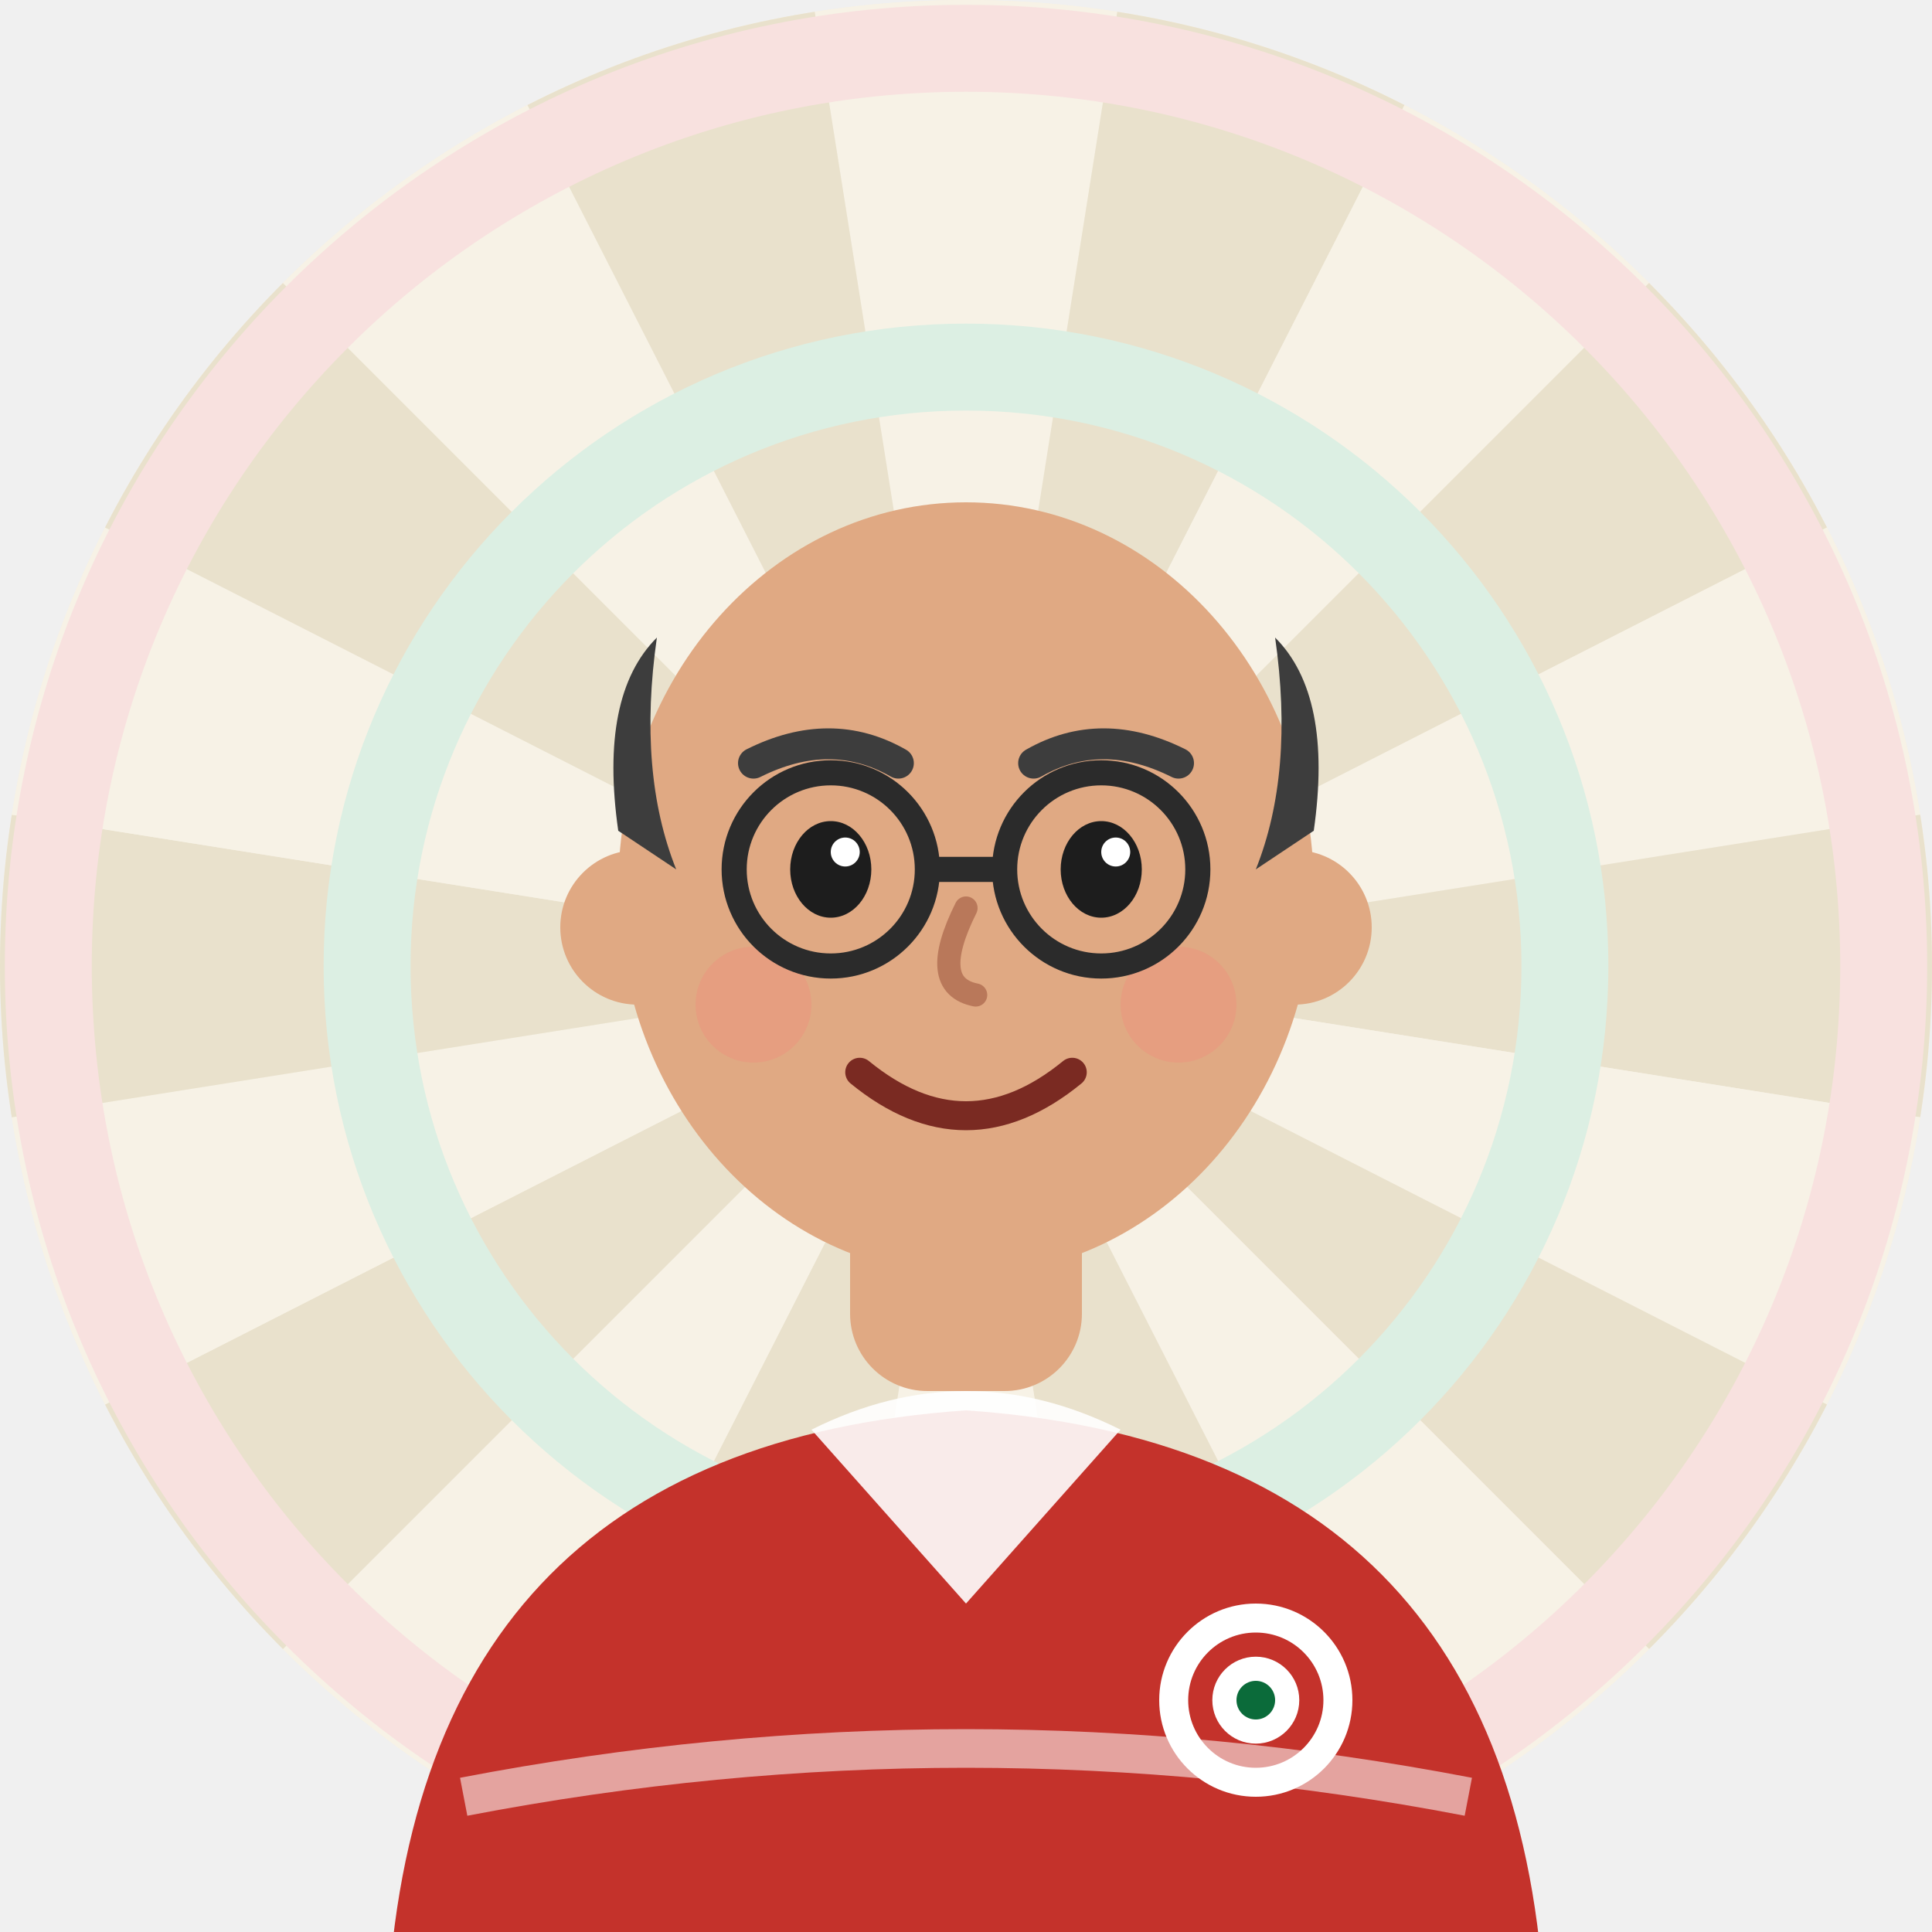
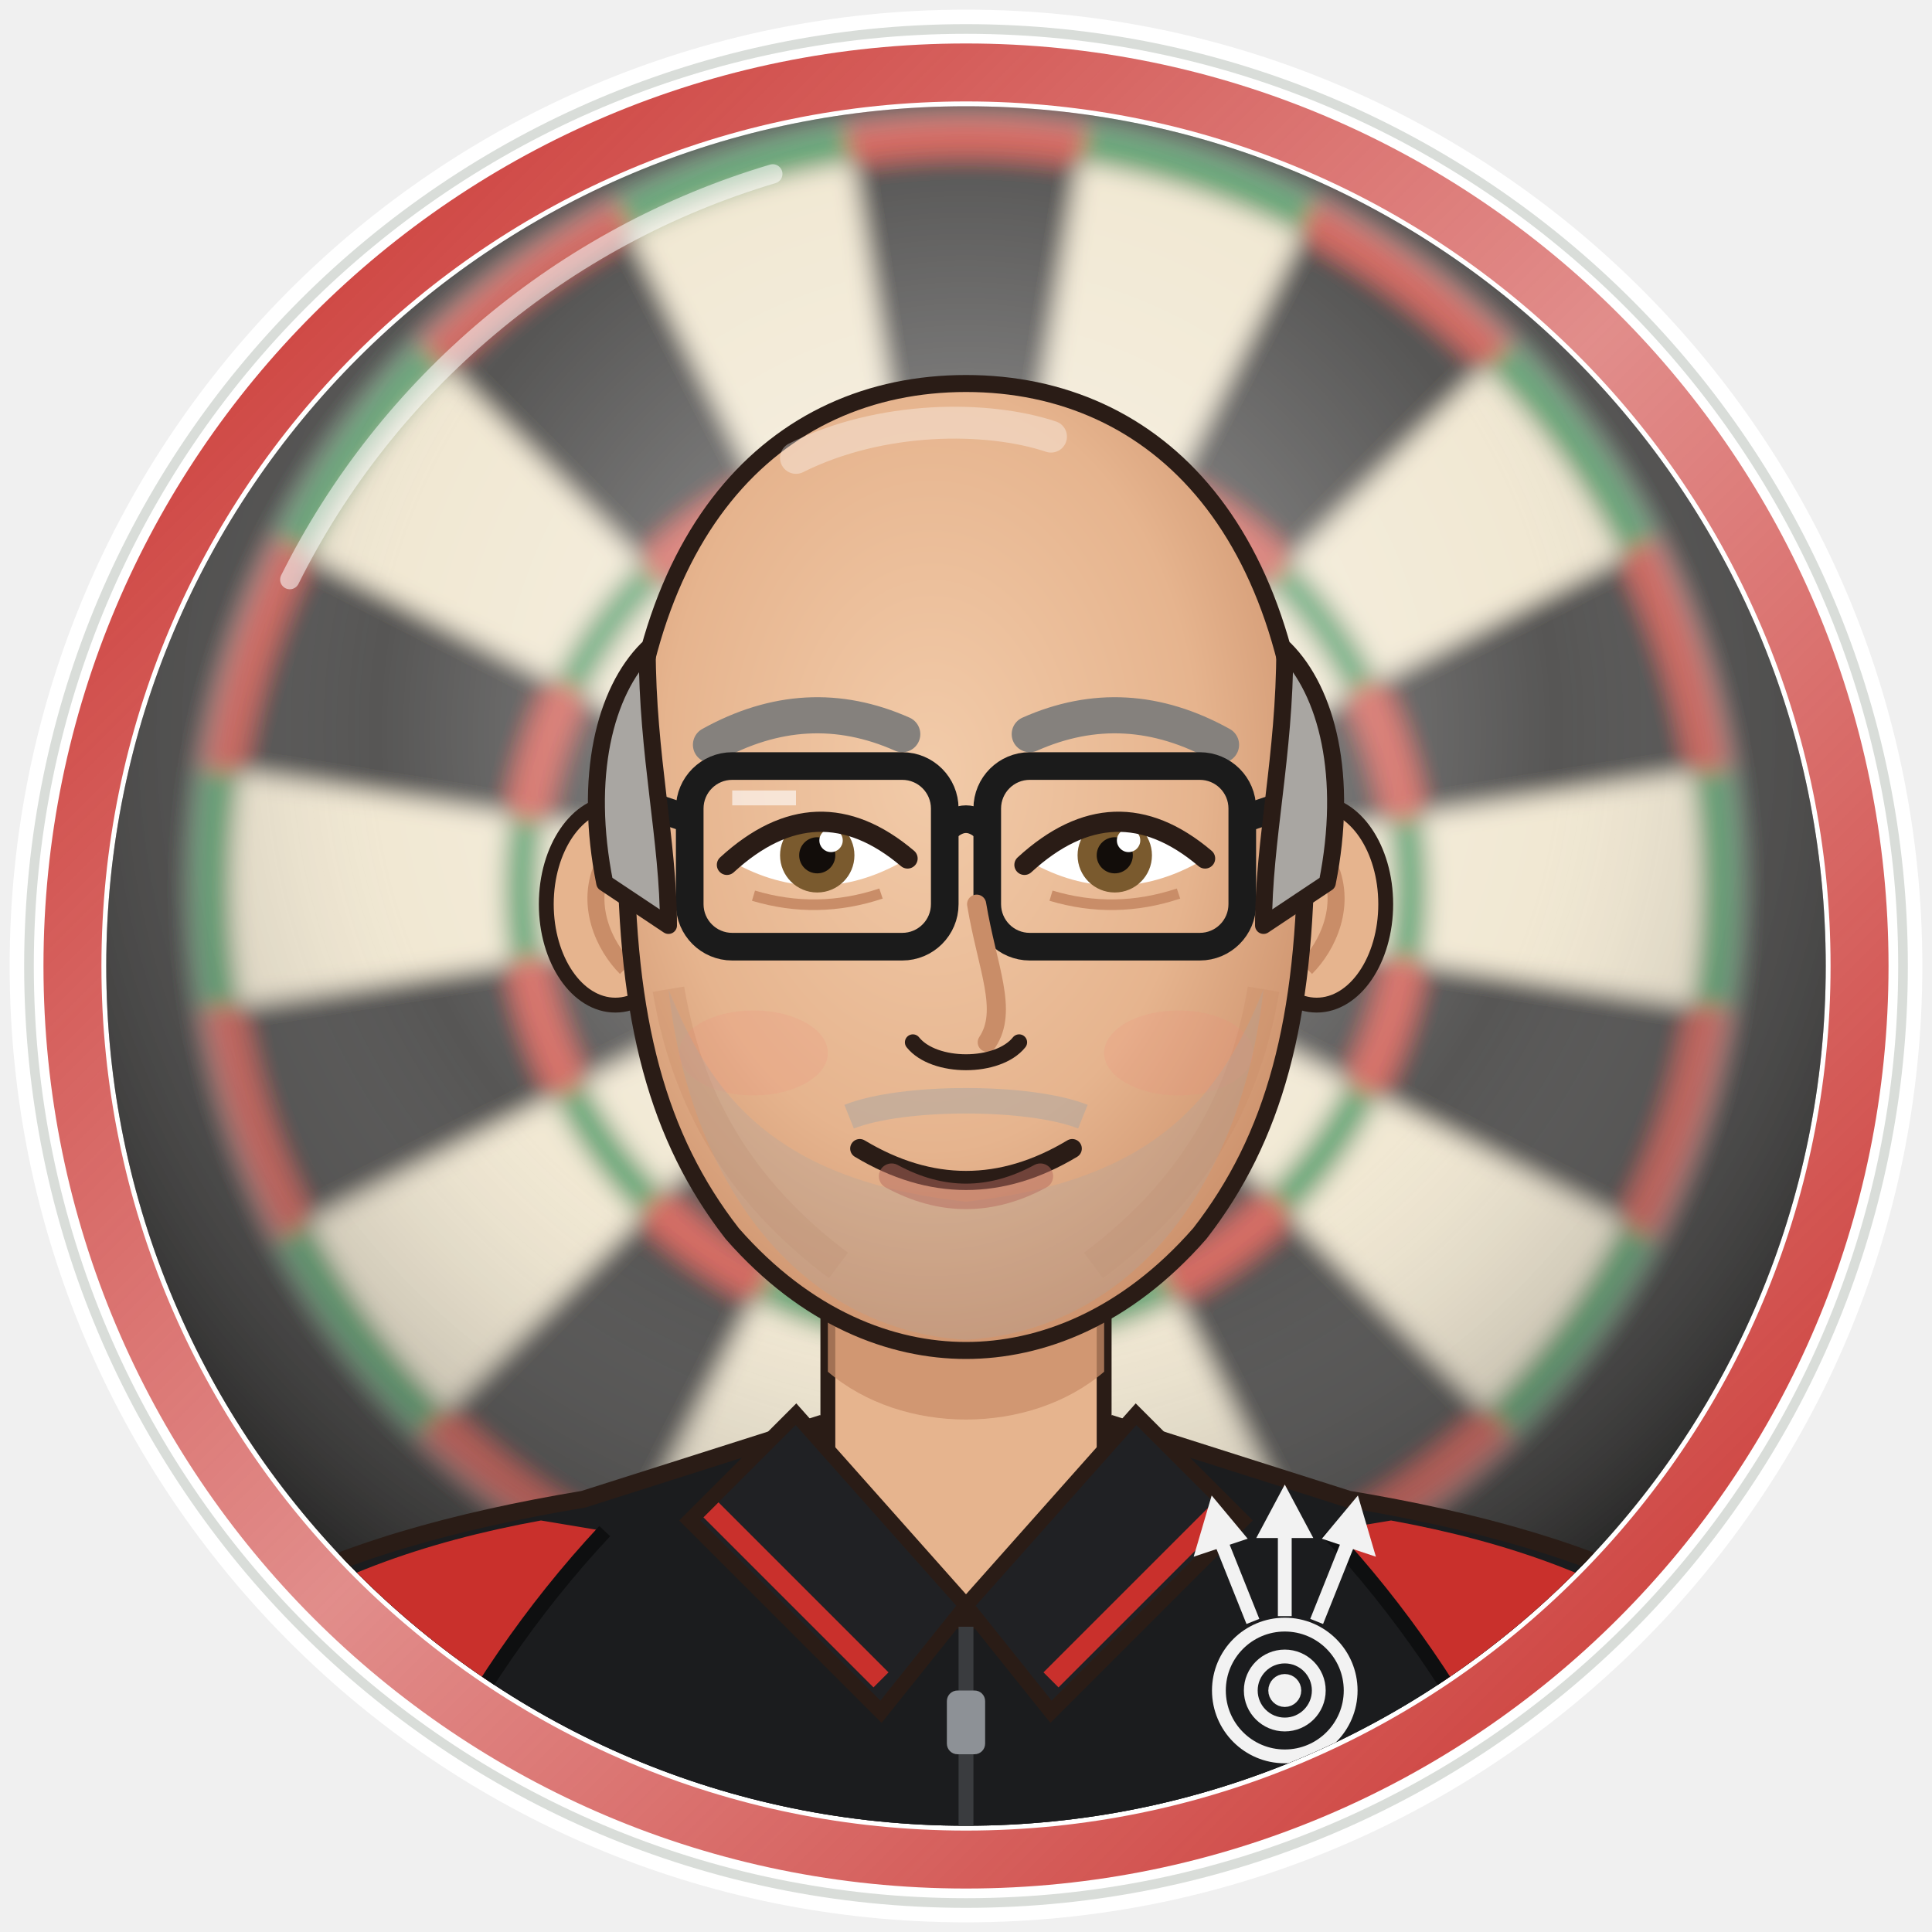
<svg xmlns="http://www.w3.org/2000/svg" viewBox="0 0 200 200" width="200" height="200">
-   <clipPath id="c2">
-     <circle cx="100" cy="100" r="100" />
-   </clipPath>
-   <g clip-path="url(#c2)">
-     <rect x="0" y="0" width="200" height="200" fill="#f4efe2" />
-     <path d="M100,100 L76.5,-48.2 L123.5,-48.2 Z" fill="#f7f2e6" />
-     <path d="M100,100 L123.5,-48.2 L168.1,-33.7 Z" fill="#e9e1cc" />
-     <path d="M100,100 L168.1,-33.7 L206.1,-6.1 Z" fill="#f7f2e6" />
-     <path d="M100,100 L206.1,-6.1 L233.7,31.9 Z" fill="#e9e1cc" />
-     <path d="M100,100 L233.7,31.9 L248.2,76.5 Z" fill="#f7f2e6" />
-     <path d="M100,100 L248.2,76.5 L248.2,123.5 Z" fill="#e9e1cc" />
-     <path d="M100,100 L248.2,123.5 L233.7,168.1 Z" fill="#f7f2e6" />
-     <path d="M100,100 L233.7,168.1 L206.1,206.1 Z" fill="#e9e1cc" />
-     <path d="M100,100 L206.1,206.1 L168.1,233.7 Z" fill="#f7f2e6" />
-     <path d="M100,100 L168.1,233.7 L123.5,248.2 Z" fill="#e9e1cc" />
-     <path d="M100,100 L123.5,248.2 L76.5,248.2 Z" fill="#f7f2e6" />
-     <path d="M100,100 L76.5,248.2 L31.9,233.7 Z" fill="#e9e1cc" />
-     <path d="M100,100 L31.9,233.7 L-6.1,206.1 Z" fill="#f7f2e6" />
-     <path d="M100,100 L-6.1,206.1 L-33.7,168.1 Z" fill="#e9e1cc" />
-     <path d="M100,100 L-33.7,168.1 L-48.2,123.5 Z" fill="#f7f2e6" />
-     <path d="M100,100 L-48.2,123.5 L-48.2,76.5 Z" fill="#e9e1cc" />
-     <path d="M100,100 L-48.2,76.5 L-33.7,31.9 Z" fill="#f7f2e6" />
-     <path d="M100,100 L-33.7,31.9 L-6.1,-6.1 Z" fill="#e9e1cc" />
-     <path d="M100,100 L-6.1,-6.1 L31.9,-33.7 Z" fill="#f7f2e6" />
-     <path d="M100,100 L31.9,-33.7 L76.5,-48.2 Z" fill="#e9e1cc" />
-     <circle cx="100" cy="100" r="62.0" fill="none" stroke="#dcefe3" stroke-width="9" />
-     <circle cx="100" cy="100" r="95.0" fill="none" stroke="#f8e1df" stroke-width="9" />
+   <defs>
+     <clipPath id="in2">
+       <circle cx="100" cy="100" r="89" />
+     </clipPath>
+     <radialGradient id="glow2" cx="50%" cy="38%" r="55%">
+       <stop offset="0" stop-color="#fff" stop-opacity=".55" />
+       <stop offset=".55" stop-color="#fff" stop-opacity=".12" />
+       <stop offset="1" stop-color="#000" stop-opacity=".45" />
+     </radialGradient>
+     <radialGradient id="sk2" cx="45%" cy="40%" r="65%">
+       <stop offset="0" stop-color="#f2cba9" />
+       <stop offset=".6" stop-color="#e6b48e" />
+       <stop offset="1" stop-color="#c98d68" />
+     </radialGradient>
+     <linearGradient id="rim2" x1="0" y1="0" x2="1" y2="1">
+       <stop offset="0" stop-color="#c9302c" />
+       <stop offset=".5" stop-color="#c9302c" stop-opacity=".55" />
+       <stop offset="1" stop-color="#c9302c" />
+     </linearGradient>
+     <filter id="bl2" x="-5%" y="-5%" width="110%" height="110%">
+       <feGaussianBlur stdDeviation="1.1" />
+     </filter>
+   </defs>
+   <circle cx="100" cy="100" r="99" fill="#ffffff" />
+   <circle cx="100" cy="100" r="97" fill="none" stroke="#d9ddd9" stroke-width="1" />
+   <circle cx="100" cy="100" r="92.5" fill="none" stroke="url(#rim2)" stroke-width="6" />
+   <g clip-path="url(#in2)">
+     <g filter="url(#bl2)" opacity=".92">
+       <circle cx="100" cy="92" r="100.0" fill="#151716" />
+       <path d="M100,92 L88.11,16.94 A76.0,76.0 0 0 1 111.89,16.94 Z" fill="#1c1c1c" />
+       <path d="M88.11,16.94 L87.49,12.98 A80,80 0 0 1 112.51,12.98 L111.89,16.94 A76.0,76.0 0 0 0 88.11,16.94 Z" fill="#c8392f" />
+       <path d="M93.12,48.54 L92.49,44.59 A48.0,48.0 0 0 1 107.51,44.59 L106.88,48.54 A44.0,44.0 0 0 0 93.12,48.54 Z" fill="#c8392f" />
+       <path d="M100,92 L111.89,16.94 A76.0,76.0 0 0 1 134.50,24.28 Z" fill="#eee3c8" />
+       <path d="M111.89,16.94 L112.51,12.98 A80,80 0 0 1 136.32,20.72 L134.50,24.28 A76.0,76.0 0 0 0 111.89,16.94 Z" fill="#2e8b4c" />
+       <path d="M106.88,48.54 L107.51,44.59 A48.0,48.0 0 0 1 121.79,49.23 L119.98,52.80 A44.0,44.0 0 0 0 106.88,48.54 Z" fill="#2e8b4c" />
+       <path d="M100,92 L134.50,24.28 A76.0,76.0 0 0 1 153.74,38.26 Z" fill="#1c1c1c" />
+       <path d="M134.50,24.28 L136.32,20.72 A80,80 0 0 1 156.57,35.43 L153.74,38.26 A76.0,76.0 0 0 0 134.50,24.28 Z" fill="#c8392f" />
+       <path d="M119.98,52.80 L121.79,49.23 A48.0,48.0 0 0 1 133.94,58.06 L131.11,60.89 A44.0,44.0 0 0 0 119.98,52.80 Z" fill="#c8392f" />
+       <path d="M100,92 L153.74,38.26 A76.0,76.0 0 0 1 167.72,57.50 Z" fill="#eee3c8" />
+       <path d="M153.74,38.26 L156.57,35.43 A80,80 0 0 1 171.28,55.68 L167.72,57.50 A76.0,76.0 0 0 0 153.74,38.26 Z" fill="#2e8b4c" />
+       <path d="M131.11,60.89 L133.94,58.06 A48.0,48.0 0 0 1 142.77,70.21 L139.20,72.02 A44.0,44.0 0 0 0 131.11,60.89 Z" fill="#2e8b4c" />
+       <path d="M100,92 L167.72,57.50 A76.0,76.0 0 0 1 175.06,80.11 Z" fill="#1c1c1c" />
+       <path d="M167.72,57.50 L171.28,55.68 A80,80 0 0 1 179.02,79.49 L175.06,80.11 A76.0,76.0 0 0 0 167.72,57.50 Z" fill="#c8392f" />
+       <path d="M139.20,72.02 L142.77,70.21 A48.0,48.0 0 0 1 147.41,84.49 L143.46,85.12 A44.0,44.0 0 0 0 139.20,72.02 Z" fill="#c8392f" />
+       <path d="M100,92 L175.06,80.11 A76.0,76.0 0 0 1 175.06,103.89 Z" fill="#eee3c8" />
+       <path d="M175.06,80.11 L179.02,79.49 A80,80 0 0 1 179.02,104.51 L175.06,103.89 A76.0,76.0 0 0 0 175.06,80.11 Z" fill="#2e8b4c" />
+       <path d="M143.46,85.12 L147.41,84.49 A48.0,48.0 0 0 1 147.41,99.51 L143.46,98.88 A44.0,44.0 0 0 0 143.46,85.12 Z" fill="#2e8b4c" />
+       <path d="M100,92 L175.06,103.89 A76.0,76.0 0 0 1 167.72,126.50 Z" fill="#1c1c1c" />
+       <path d="M175.06,103.89 L179.02,104.51 A80,80 0 0 1 171.28,128.32 L167.72,126.50 A76.0,76.0 0 0 0 175.06,103.89 Z" fill="#c8392f" />
+       <path d="M143.46,98.88 L147.41,99.51 A48.0,48.0 0 0 1 142.77,113.79 L139.20,111.98 A44.0,44.0 0 0 0 143.46,98.88 Z" fill="#c8392f" />
+       <path d="M100,92 L167.72,126.50 A76.0,76.0 0 0 1 153.74,145.74 Z" fill="#eee3c8" />
+       <path d="M167.72,126.50 L171.28,128.32 A80,80 0 0 1 156.57,148.57 L153.74,145.74 A76.0,76.0 0 0 0 167.72,126.50 Z" fill="#2e8b4c" />
+       <path d="M139.20,111.98 L142.77,113.79 A48.0,48.0 0 0 1 133.94,125.94 L131.11,123.11 A44.0,44.0 0 0 0 139.20,111.98 Z" fill="#2e8b4c" />
+       <path d="M100,92 L153.74,145.74 A76.0,76.0 0 0 1 134.50,159.72 Z" fill="#1c1c1c" />
+       <path d="M153.74,145.74 L156.57,148.57 A80,80 0 0 1 136.32,163.28 L134.50,159.72 A76.0,76.0 0 0 0 153.74,145.74 Z" fill="#c8392f" />
+       <path d="M131.11,123.11 L133.94,125.94 A48.0,48.0 0 0 1 121.79,134.77 L119.98,131.20 A44.0,44.0 0 0 0 131.11,123.11 Z" fill="#c8392f" />
+       <path d="M100,92 L134.50,159.72 A76.0,76.0 0 0 1 111.89,167.06 Z" fill="#eee3c8" />
+       <path d="M134.50,159.72 L136.32,163.28 A80,80 0 0 1 112.51,171.02 L111.89,167.06 A76.0,76.0 0 0 0 134.50,159.72 Z" fill="#2e8b4c" />
+       <path d="M119.98,131.20 L121.79,134.77 A48.0,48.0 0 0 1 107.51,139.41 L106.88,135.46 A44.0,44.0 0 0 0 119.98,131.20 Z" fill="#2e8b4c" />
+       <path d="M100,92 L111.89,167.06 A76.0,76.0 0 0 1 88.11,167.06 Z" fill="#1c1c1c" />
+       <path d="M111.89,167.06 L112.51,171.02 A80,80 0 0 1 87.49,171.02 L88.11,167.06 A76.0,76.0 0 0 0 111.89,167.06 Z" fill="#c8392f" />
+       <path d="M106.88,135.46 L107.51,139.41 A48.0,48.0 0 0 1 92.49,139.41 L93.12,135.46 A44.0,44.0 0 0 0 106.88,135.46 Z" fill="#c8392f" />
+       <path d="M100,92 L88.11,167.06 A76.0,76.0 0 0 1 65.50,159.72 Z" fill="#eee3c8" />
+       <path d="M88.11,167.06 L87.49,171.02 A80,80 0 0 1 63.68,163.28 L65.50,159.72 A76.0,76.0 0 0 0 88.11,167.06 Z" fill="#2e8b4c" />
+       <path d="M93.12,135.46 L92.49,139.41 A48.0,48.0 0 0 1 78.21,134.77 L80.02,131.20 A44.0,44.0 0 0 0 93.12,135.46 Z" fill="#2e8b4c" />
+       <path d="M100,92 L65.50,159.72 A76.0,76.0 0 0 1 46.26,145.74 Z" fill="#1c1c1c" />
+       <path d="M65.50,159.72 L63.68,163.28 A80,80 0 0 1 43.43,148.57 L46.26,145.74 A76.0,76.0 0 0 0 65.50,159.72 Z" fill="#c8392f" />
+       <path d="M80.02,131.20 L78.21,134.77 A48.0,48.0 0 0 1 66.06,125.94 L68.89,123.11 A44.0,44.0 0 0 0 80.02,131.20 Z" fill="#c8392f" />
+       <path d="M100,92 L46.26,145.74 A76.0,76.0 0 0 1 32.28,126.50 Z" fill="#eee3c8" />
+       <path d="M46.26,145.74 L43.43,148.57 A80,80 0 0 1 28.72,128.32 L32.28,126.50 A76.0,76.0 0 0 0 46.26,145.74 Z" fill="#2e8b4c" />
+       <path d="M68.89,123.11 L66.06,125.94 A48.0,48.0 0 0 1 57.23,113.79 L60.80,111.98 A44.0,44.0 0 0 0 68.89,123.11 Z" fill="#2e8b4c" />
+       <path d="M100,92 L32.28,126.50 A76.0,76.0 0 0 1 24.94,103.89 Z" fill="#1c1c1c" />
+       <path d="M32.28,126.50 L28.72,128.32 A80,80 0 0 1 20.98,104.51 L24.94,103.89 A76.0,76.0 0 0 0 32.28,126.50 Z" fill="#c8392f" />
+       <path d="M60.80,111.98 L57.23,113.79 A48.0,48.0 0 0 1 52.59,99.51 L56.54,98.88 A44.0,44.0 0 0 0 60.80,111.98 Z" fill="#c8392f" />
+       <path d="M100,92 L24.94,103.89 A76.0,76.0 0 0 1 24.94,80.11 Z" fill="#eee3c8" />
+       <path d="M24.94,103.89 L20.98,104.51 A80,80 0 0 1 20.98,79.49 L24.94,80.11 A76.0,76.0 0 0 0 24.94,103.89 Z" fill="#2e8b4c" />
+       <path d="M56.54,98.88 L52.59,99.51 A48.0,48.0 0 0 1 52.59,84.49 L56.54,85.12 A44.0,44.0 0 0 0 56.54,98.88 Z" fill="#2e8b4c" />
+       <path d="M100,92 L24.94,80.11 A76.0,76.0 0 0 1 32.28,57.50 Z" fill="#1c1c1c" />
+       <path d="M24.94,80.11 L20.98,79.49 A80,80 0 0 1 28.72,55.68 L32.28,57.50 A76.0,76.0 0 0 0 24.94,80.11 Z" fill="#c8392f" />
+       <path d="M56.54,85.12 L52.59,84.49 A48.0,48.0 0 0 1 57.23,70.21 L60.80,72.02 A44.0,44.0 0 0 0 56.54,85.12 Z" fill="#c8392f" />
+       <path d="M100,92 L32.28,57.50 A76.0,76.0 0 0 1 46.26,38.26 Z" fill="#eee3c8" />
+       <path d="M32.28,57.50 L28.72,55.68 A80,80 0 0 1 43.43,35.43 L46.26,38.26 A76.0,76.0 0 0 0 32.28,57.50 Z" fill="#2e8b4c" />
+       <path d="M60.80,72.02 L57.23,70.21 A48.0,48.0 0 0 1 66.06,58.06 L68.89,60.89 A44.0,44.0 0 0 0 60.80,72.02 Z" fill="#2e8b4c" />
+       <path d="M100,92 L46.26,38.26 A76.0,76.0 0 0 1 65.50,24.28 Z" fill="#1c1c1c" />
+       <path d="M46.26,38.26 L43.43,35.43 A80,80 0 0 1 63.68,20.72 L65.50,24.28 A76.0,76.0 0 0 0 46.26,38.26 Z" fill="#c8392f" />
+       <path d="M68.89,60.89 L66.06,58.06 A48.0,48.0 0 0 1 78.21,49.23 L80.02,52.80 A44.0,44.0 0 0 0 68.89,60.89 Z" fill="#c8392f" />
+       <path d="M100,92 L65.50,24.28 A76.0,76.0 0 0 1 88.11,16.94 Z" fill="#eee3c8" />
+       <path d="M65.50,24.28 L63.68,20.72 A80,80 0 0 1 87.49,12.98 L88.11,16.94 A76.0,76.0 0 0 0 65.50,24.28 Z" fill="#2e8b4c" />
+       <path d="M80.02,52.80 L78.21,49.23 A48.0,48.0 0 0 1 92.49,44.59 L93.12,48.54 A44.0,44.0 0 0 0 80.02,52.80 Z" fill="#2e8b4c" />
+       <circle cx="100" cy="92" r="7.2" fill="#2e8b4c" />
+       <circle cx="100" cy="92" r="3.2" fill="#c8392f" />
+       <circle cx="100" cy="92" r="80.0" fill="none" stroke="#9aa09c" stroke-width="0.8" opacity=".6" />
+     </g>
+     <rect x="0" y="0" width="200" height="200" fill="#e9e4d6" opacity=".10" />
+     <rect x="0" y="0" width="200" height="200" fill="url(#glow2)" />
+     <g transform="translate(100 98) scale(1.1) translate(-100 -96)">
+       <path d="M14 200 L16 178 C20 160 40 152 64 148 L86 141 L100 158 L114 141 L136 148 C160 152 180 160 184 178 L186 200 Z" fill="#1b1c1e" stroke="#2a1c16" stroke-width="1.6" />
+       <path d="M16 186 C20 164 38 154 60 150 L66 151 C52 166 44 184 40 200 L14 200 Z" fill="#c9302c" />
+       <path d="M184 186 C180 164 162 154 140 150 L134 151 C148 166 156 184 160 200 L186 200 Z" fill="#c9302c" />
+       <path d="M40 200 C44 184 52 166 66 151" stroke="#0e0f10" stroke-width="1.4" fill="none" />
+       <path d="M160 200 C156 184 148 166 134 151" stroke="#0e0f10" stroke-width="1.4" fill="none" />
+       <path d="M87 118 L87 146 L100 160 L113 146 L113 118 Z" fill="#e6b48e" stroke="#2a1c16" stroke-width="1.4" />
+       <path d="M87 124 C94 134 106 134 113 124 L113 136 C106 142 94 142 87 136 Z" fill="#c98d68" opacity=".75" />
+       <path d="M84 140 L74 150 L92 168 L100 158 Z" fill="#202124" stroke="#2a1c16" stroke-width="1.4" />
+       <path d="M116 140 L126 150 L108 168 L100 158 Z" fill="#202124" stroke="#2a1c16" stroke-width="1.4" />
+       <path d="M76 149 L92 165" stroke="#c9302c" stroke-width="2" />
+       <path d="M124 149 L108 165" stroke="#c9302c" stroke-width="2" />
+       <path d="M100 160 L100 196" stroke="#3a3c3f" stroke-width="1.4" />
+       <rect x="98.2" y="166" width="3.6" height="6" rx="1" fill="#8d9196" />
+       <g transform="translate(130 166)" fill="none" stroke="#f2f2f2" stroke-width="1.3">
+         <circle r="6.2" />
+         <circle r="3.2" />
+         <circle r="0.9" fill="#f2f2f2" />
+         <path d="M0 -7 L0 -15 M-3 -6.5 L-6 -14 M3 -6.5 L6 -14" />
+         <path d="M-1.6 -15 L0 -18 L1.6 -15 Z M-7.6 -13.6 L-6.6 -17 L-4.6 -14.6 Z M7.6 -13.6 L6.6 -17 L4.6 -14.6 Z" fill="#f2f2f2" />
+       </g>
+       <ellipse cx="67" cy="92" rx="6.5" ry="9.5" fill="#e6b48e" stroke="#2a1c16" stroke-width="1.4" />
+       <ellipse cx="133" cy="92" rx="6.5" ry="9.5" fill="#e6b48e" stroke="#2a1c16" stroke-width="1.4" />
+       <path d="M66 88 C64 92 66 96 68 98" stroke="#c98d68" stroke-width="1.6" fill="none" />
+       <path d="M134 88 C136 92 134 96 132 98" stroke="#c98d68" stroke-width="1.6" fill="none" />
+       <path d="M68 86 C68 57 82 43 100 43 C118 43 132 57 132 86 C132 103 129 114 122 123 C115 131 107 134 100 134 C93 134 85 131 78 123 C71 114 68 103 68 86 Z" fill="url(#sk2)" stroke="#2a1c16" stroke-width="1.6" />
+       <path d="M72 100 C74 112 80 120 88 126" stroke="#c98d68" stroke-width="3" fill="none" opacity=".35" />
+       <path d="M128 100 C126 112 120 120 112 126" stroke="#c98d68" stroke-width="3" fill="none" opacity=".35" />
+       <ellipse cx="80" cy="106" rx="7" ry="4" fill="#ee8a7c" opacity="0.18" />
+       <ellipse cx="120" cy="106" rx="7" ry="4" fill="#ee8a7c" opacity="0.18" />
+       <path d="M72 100 C74 118 84 132 100 133 C116 132 126 118 128 100 C124 110 118 118 100 120 C82 118 76 110 72 100 Z" fill="#a9a6a2" opacity=".28" />
+       <path d="M89 112 C94 110 106 110 111 112" stroke="#a9a6a2" stroke-width="2.4" fill="none" opacity=".5" />
+       <path d="M78 88 Q86 81.5 94 88 Q86 92.5 78 88 Z" fill="#fff" />
+       <circle cx="86" cy="87.4" r="3.5" fill="#7a5a2e" />
+       <circle cx="86" cy="87.4" r="1.7" fill="#120d0a" />
+       <circle cx="87.3" cy="86" r="1.1" fill="#fff" />
+       <path d="M77.5 88.3 Q86 80.5 94.5 87.7" stroke="#2a1c16" stroke-width="1.9" fill="none" stroke-linecap="round" />
+       <path d="M80 91.2 Q86 93 92 91" stroke="#c98d68" stroke-width="1" fill="none" />
+       <path d="M106 88 Q114 81.5 122 88 Q114 92.5 106 88 Z" fill="#fff" />
+       <circle cx="114" cy="87.4" r="3.5" fill="#7a5a2e" />
+       <circle cx="114" cy="87.4" r="1.7" fill="#120d0a" />
+       <circle cx="115.3" cy="86" r="1.1" fill="#fff" />
+       <path d="M105.5 88.3 Q114 80.5 122.5 87.7" stroke="#2a1c16" stroke-width="1.9" fill="none" stroke-linecap="round" />
+       <path d="M108 91.2 Q114 93 120 91" stroke="#c98d68" stroke-width="1" fill="none" />
+       <path d="M76 77 Q85 72 94 76" stroke="#85817d" stroke-width="3.4" fill="none" stroke-linecap="round" />
+       <path d="M106 76 Q115 72 124 77" stroke="#85817d" stroke-width="3.4" fill="none" stroke-linecap="round" />
+       <g fill="none" stroke="#1b1b1b" stroke-width="2.6">
+         <rect x="74" y="79" width="24" height="17" rx="4" />
+         <rect x="102" y="79" width="24" height="17" rx="4" />
+         <path d="M98 85 Q100 83 102 85" />
+         <path d="M74 84 L68 82" />
+         <path d="M126 84 L132 82" />
+       </g>
+       <path d="M78 82 L84 82" stroke="#fff" stroke-width="1.4" opacity=".6" />
+       <path d="M101 92 C102 98 104 102 102 105" stroke="#c98d68" stroke-width="1.8" fill="none" stroke-linecap="round" />
+       <path d="M95 105 C97 107.5 103 107.5 105 105" stroke="#2a1c16" stroke-width="1.5" fill="none" stroke-linecap="round" />
+       <path d="M90 115 Q100 121 110 115" stroke="#2a1c16" stroke-width="1.8" fill="none" stroke-linecap="round" />
+       <path d="M93 117.6 Q100 121.4 107 117.6" stroke="#b66a5e" stroke-width="2.4" fill="none" opacity="0.5" stroke-linecap="round" />
+       <path d="M66 90 C64 80 66 72 70 68 C70 78 72 86 72 94 Z M134 90 C136 80 134 72 130 68 C130 78 128 86 128 94 Z" fill="#a9a6a2" stroke="#2a1c16" stroke-width="1.6" stroke-linejoin="round" />
+       <path d="M84 50 C92 46 102 46 108 48" stroke="#fff" stroke-width="3" fill="none" opacity=".35" stroke-linecap="round" />
+     </g>
  </g>
-   <path d="M40 210 Q42 150 100 146 Q158 150 160 210 Z" fill="#c4322b" />
-   <path d="M84 148 L100 166 L116 148 Q108 144 100 144 Q92 144 84 148 Z" fill="#fff" opacity=".9" />
-   <g transform="translate(130 176)">
-     <circle r="10" fill="#fff" />
-     <circle r="7" fill="#c4322b" />
-     <circle r="4.5" fill="#fff" />
-     <circle r="2" fill="#0b6b3a" />
-   </g>
-   <path d="M48 186 Q100 176 152 186" stroke="#fff" stroke-width="4" fill="none" opacity=".55" />
-   <rect x="88" y="120" width="24" height="24" rx="8" fill="#e0a983" />
-   <circle cx="66" cy="96" r="8" fill="#e0a983" />
-   <circle cx="134" cy="96" r="8" fill="#e0a983" />
-   <ellipse cx="100" cy="92" rx="36" ry="40" fill="#e0a983" />
-   <circle cx="78" cy="104" r="6" fill="#f08a7a" opacity=".35" />
-   <circle cx="122" cy="104" r="6" fill="#f08a7a" opacity=".35" />
-   <ellipse cx="86" cy="90" rx="4.2" ry="5" fill="#1d1d1d" />
-   <ellipse cx="114" cy="90" rx="4.2" ry="5" fill="#1d1d1d" />
-   <circle cx="87.5" cy="88.2" r="1.5" fill="#fff" />
-   <circle cx="115.5" cy="88.2" r="1.5" fill="#fff" />
-   <path d="M78 79 Q86 75 93 79" stroke="#3d3d3d" stroke-width="3.2" fill="none" stroke-linecap="round" />
-   <path d="M107 79 Q114 75 122 79" stroke="#3d3d3d" stroke-width="3.2" fill="none" stroke-linecap="round" />
-   <g fill="none" stroke="#2b2b2b" stroke-width="2.6">
-     <circle cx="86" cy="90" r="10" />
-     <circle cx="114" cy="90" r="10" />
-     <path d="M96 90 L104 90" />
-   </g>
-   <path d="M100 94 Q96 102 101 103" stroke="#b9785a" stroke-width="2.4" fill="none" stroke-linecap="round" />
-   <path d="M89 111 Q100 120 111 111" stroke="#7a2a22" stroke-width="3" fill="none" stroke-linecap="round" />
-   <path d="M64 86 Q62 72 68 66 Q66 80 70 90 Z M136 86 Q138 72 132 66 Q134 80 130 90 Z" fill="#3d3d3d" />
+   <path d="M30 60 A82 82 0 0 1 80 18" stroke="#fff" stroke-width="2" fill="none" opacity=".55" stroke-linecap="round" />
</svg>
